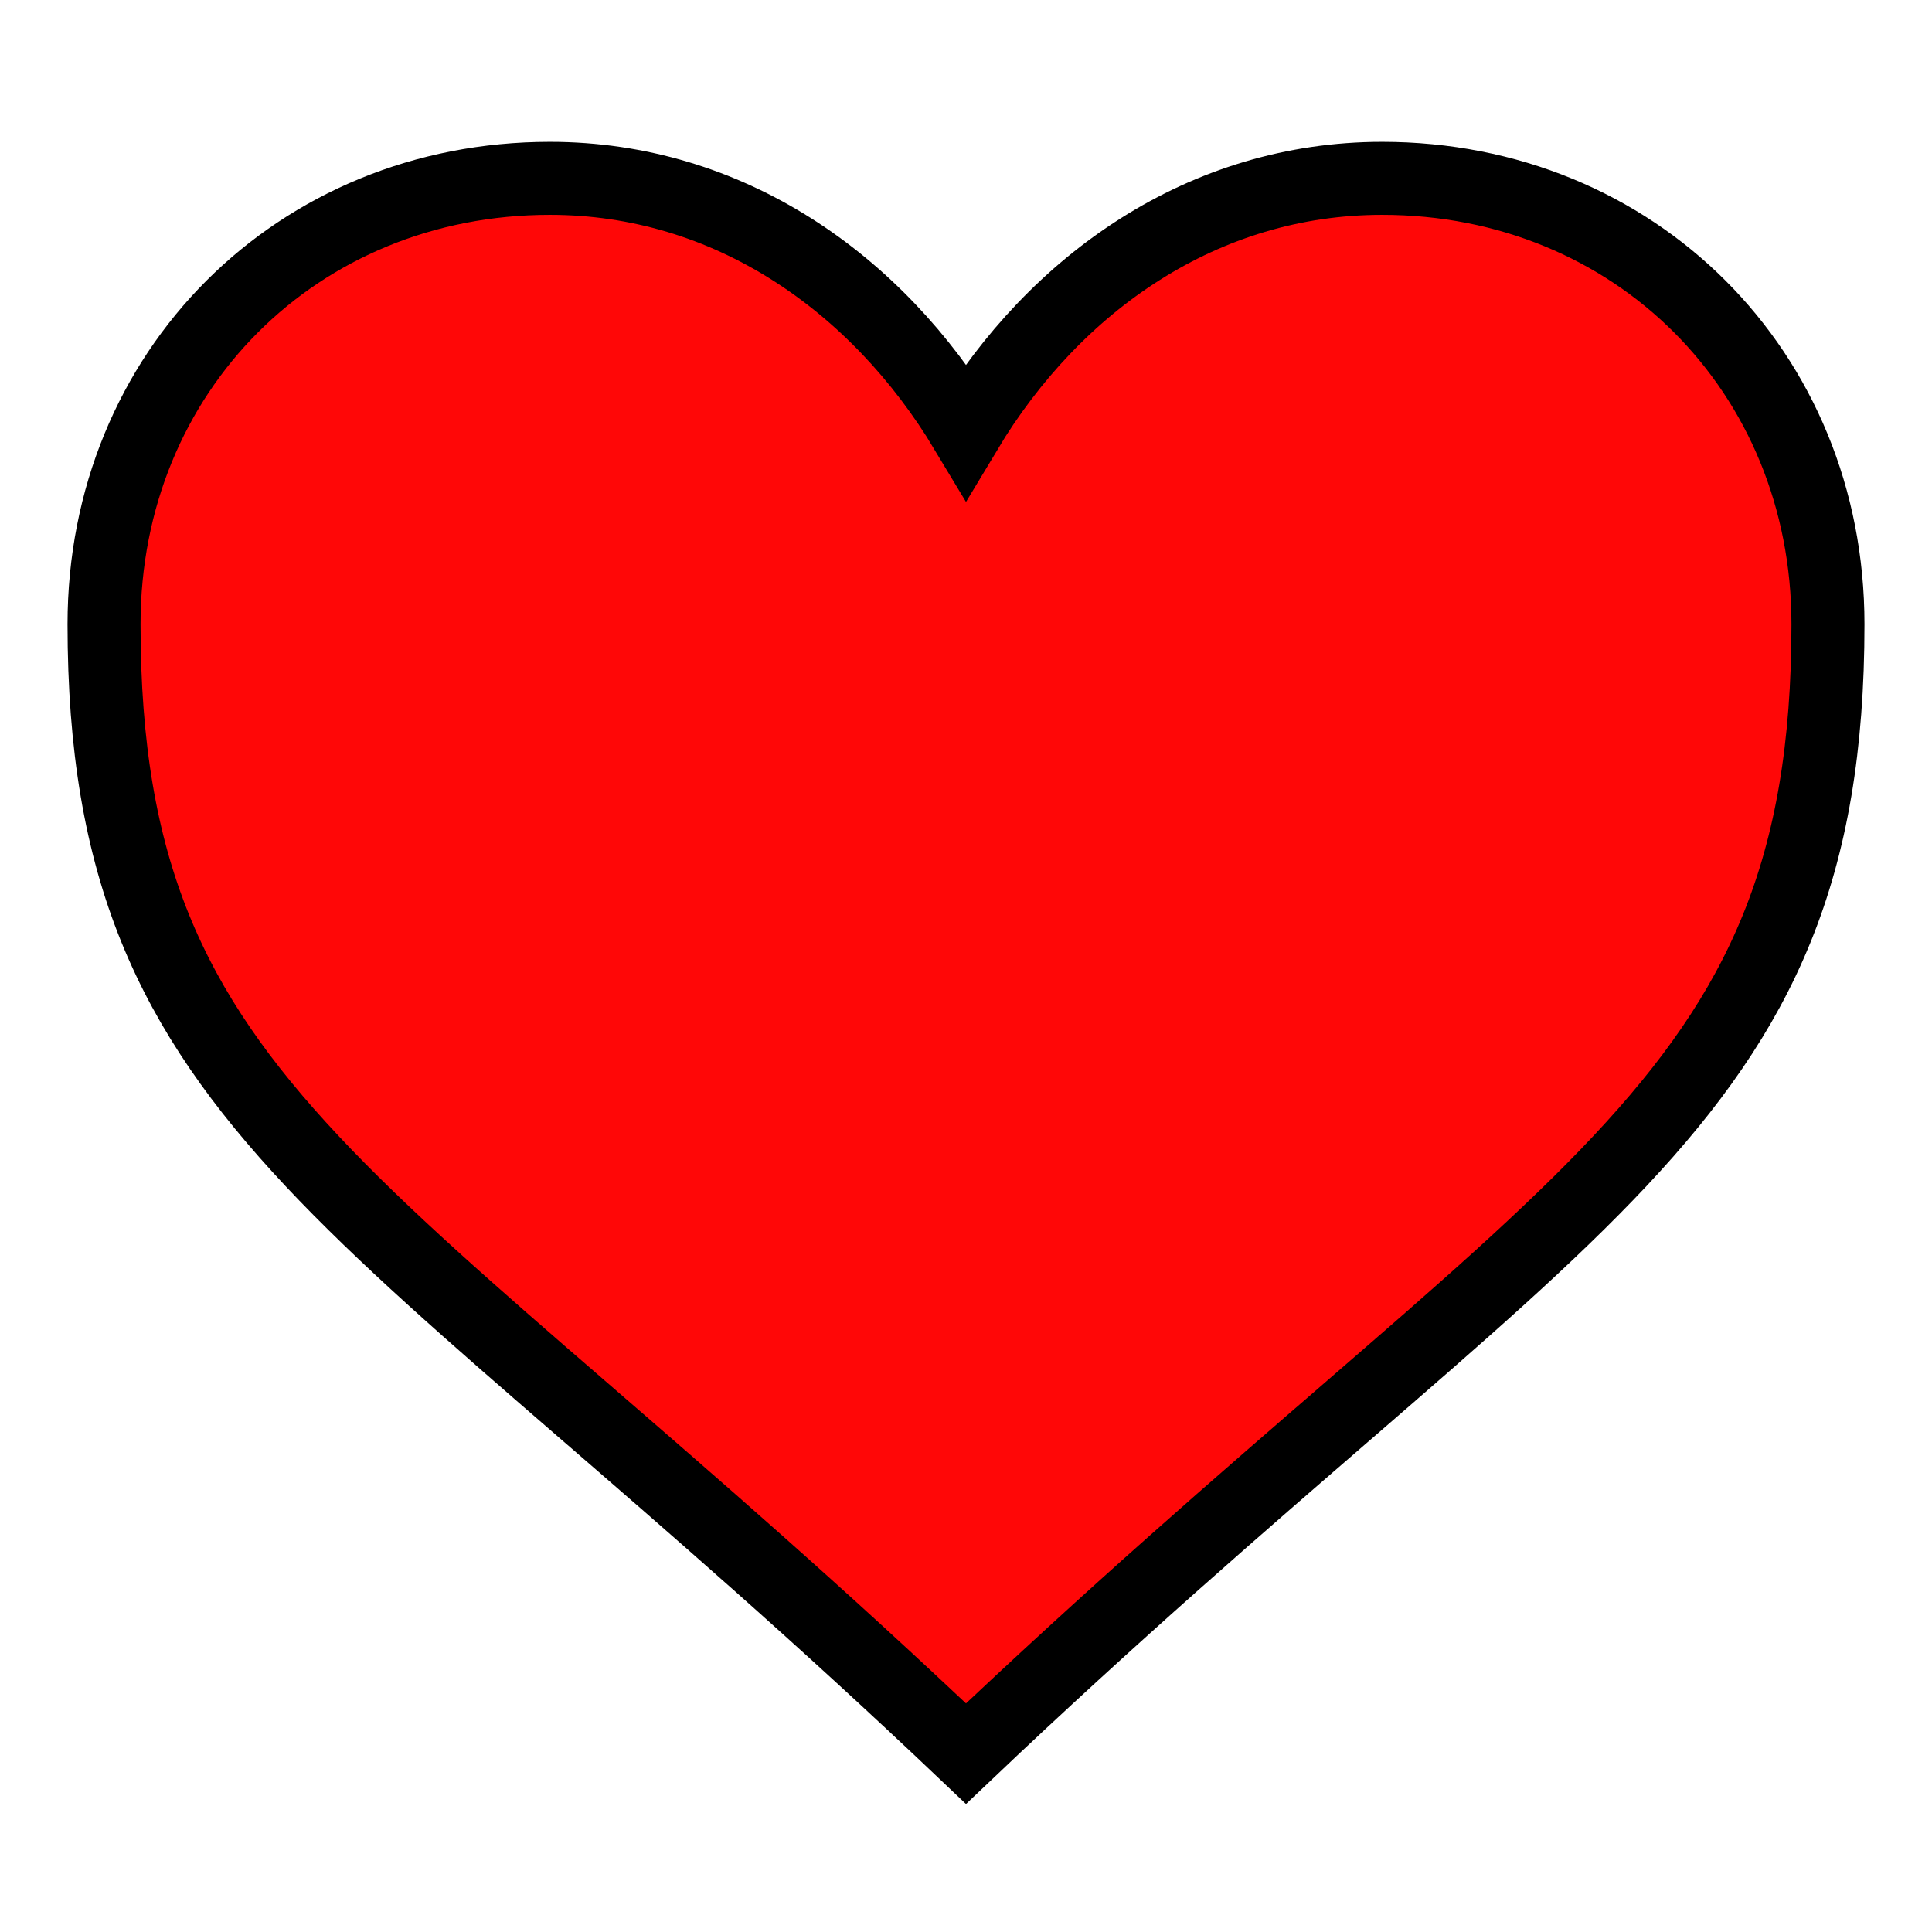
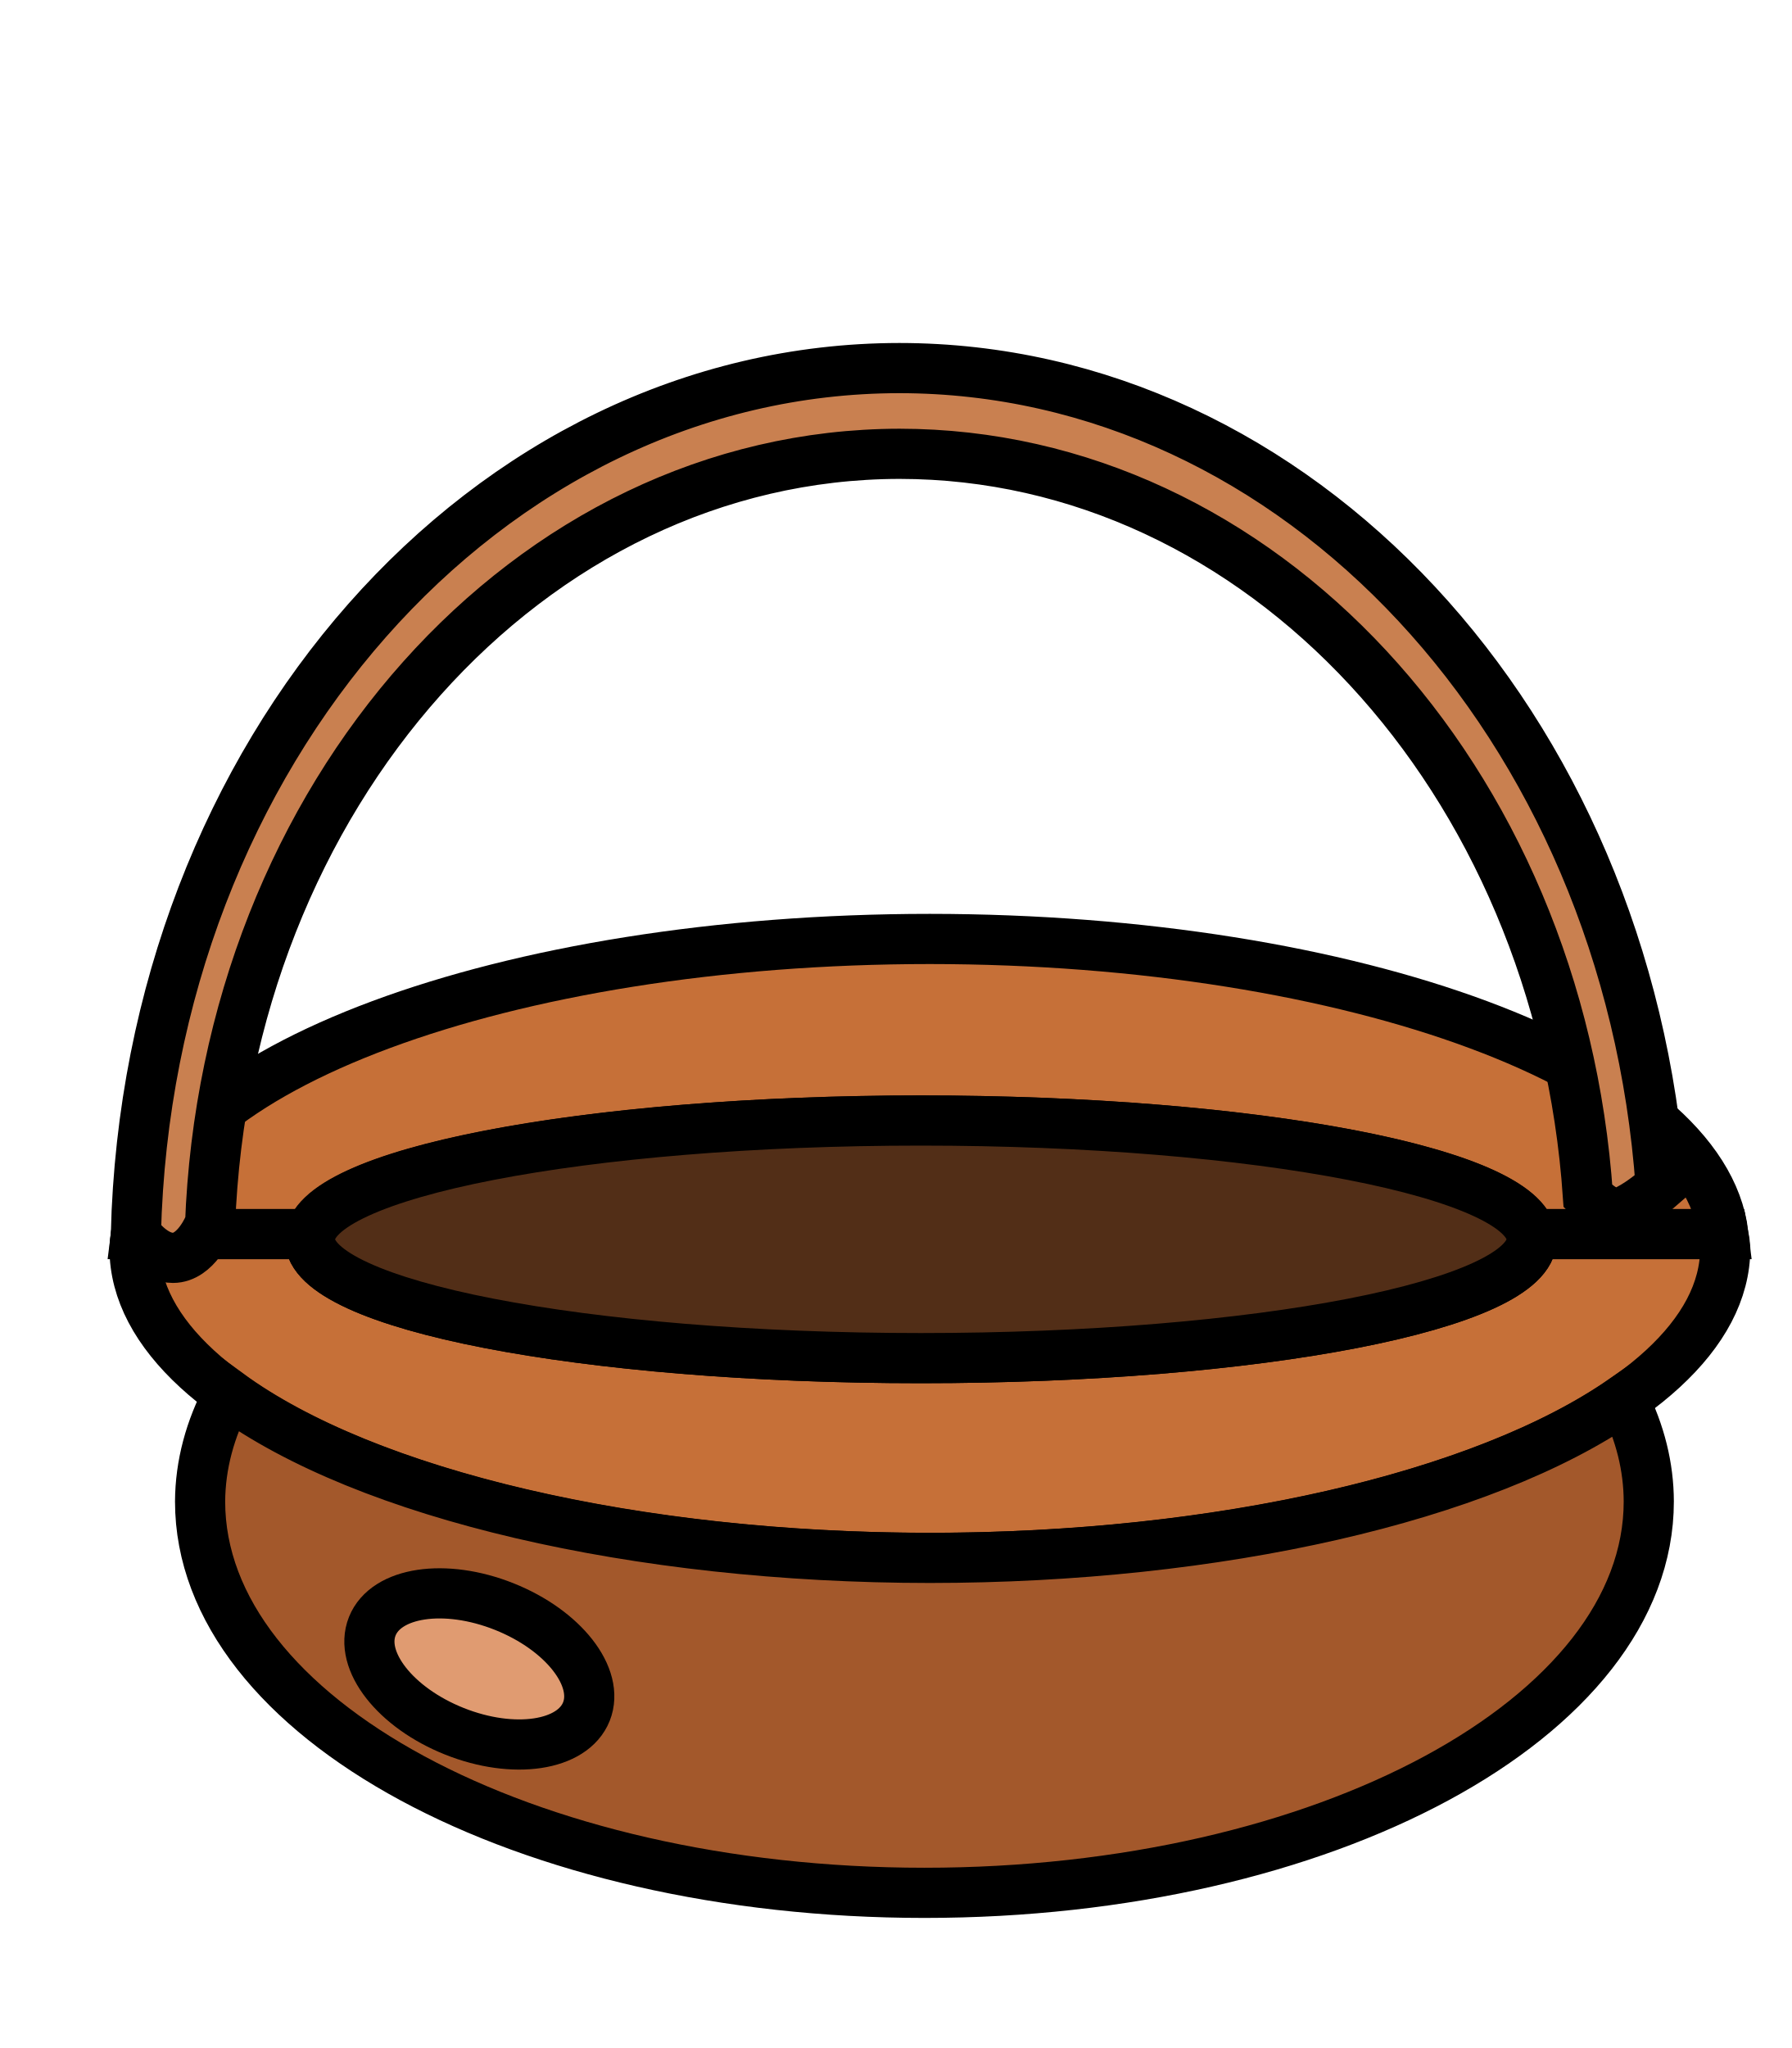
- <svg xmlns="http://www.w3.org/2000/svg" version="1.1" width="130" height="130" id="svg2">
-   <defs id="defs8" />
-   <path d="M 65,29 C 59,19 49,12 37,12 20,12 7,25 7,42 7,75 25,80 65,118 105,80 123,75 123,42 123,25 110,12 93,12 81,12 71,19 65,29 z" id="path4" style="fill:#ff0707;stroke:#000000;stroke-width:4.913;stroke-miterlimit:4;stroke-dasharray:none" />
+ <svg xmlns="http://www.w3.org/2000/svg" width="70mm" height="80mm" viewBox="0 0 70 80" version="1.1" id="svg74501">
+   <defs id="defs74498" />
+   <g id="layer1">
+     <path style="opacity:1;vector-effect:none;fill:#c67038;fill-opacity:1;stroke:#000000;stroke-width:7.408;stroke-linecap:butt;stroke-linejoin:miter;stroke-miterlimit:4;stroke-dasharray:none;stroke-dashoffset:0;stroke-opacity:1" d="M 20.064 182.193 A 117.448 45.689 0 0 0 19.871 184.314 A 117.448 45.689 0 0 0 137.318 230.004 A 117.448 45.689 0 0 0 254.768 184.314 A 117.448 45.689 0 0 0 254.494 182.193 L 226.037 182.193 A 90.205 17.539 0 0 1 226.18 182.971 A 90.205 17.539 0 0 1 135.975 200.51 A 90.205 17.539 0 0 1 45.77 182.971 A 90.205 17.539 0 0 1 45.969 182.193 L 20.064 182.193 z " id="path857" transform="scale(0.2645833)" />
+     <path style="opacity:1;vector-effect:none;fill:#c67038;fill-opacity:1;stroke:#000000;stroke-width:7.408;stroke-linecap:butt;stroke-linejoin:miter;stroke-miterlimit:4;stroke-dasharray:none;stroke-dashoffset:0;stroke-opacity:1" d="M 20.064 182.193 L 45.969 182.193 A 90.205 17.539 0 0 1 135.975 165.432 A 90.205 17.539 0 0 1 226.037 182.193 L 254.494 182.193 A 117.448 45.689 0 0 0 137.318 138.625 A 117.448 45.689 0 0 0 20.064 182.193 z " id="path908" transform="scale(0.2645833)" />
+     <ellipse ry="4.641" rx="23.867" cy="48.411" cx="35.977" id="ellipse910" style="opacity:1;vector-effect:none;fill:#522e17;fill-opacity:1;stroke:#000000;stroke-width:1.96;stroke-linecap:butt;stroke-linejoin:miter;stroke-miterlimit:4;stroke-dasharray:none;stroke-dashoffset:0;stroke-opacity:1" />
+     <path style="opacity:1;vector-effect:none;fill:#a3582b;fill-opacity:1;stroke:#000000;stroke-width:1.96;stroke-linecap:butt;stroke-linejoin:miter;stroke-miterlimit:4;stroke-dasharray:none;stroke-dashoffset:0;stroke-opacity:1" d="M 8.932,54.449 A 28.301,15.288 0 0 0 7.818,58.651 28.301,15.288 0 0 0 36.119,73.939 28.301,15.288 0 0 0 64.42,58.651 28.301,15.288 0 0 0 63.434,54.669 31.075,12.089 0 0 1 36.333,60.855 31.075,12.089 0 0 1 8.932,54.449 Z" id="path912" />
+     <path style="opacity:1;vector-effect:none;fill:#c98050;fill-opacity:1;stroke:#000000;stroke-width:1.96;stroke-linecap:butt;stroke-linejoin:miter;stroke-miterlimit:4;stroke-dasharray:none;stroke-dashoffset:0;stroke-opacity:1" d="M 35.144,14.378 A 29.866,34.843 0 0 0 5.309,48.205 c 0.256,0.336 0.798,0.93 1.448,0.93 0.905,0 1.408,-1.257 1.408,-1.257 l 0.042,-10e-4 A 26.995,31.494 0 0 1 35.144,17.727 26.995,31.494 0 0 1 62.043,46.723 c 0.352,0.372 0.891,0.808 1.367,0.613 0.551,-0.225 1.157,-0.722 1.476,-1.003 A 29.866,34.843 0 0 0 35.144,14.378 Z" id="path917" />
+     <ellipse style="opacity:1;vector-effect:none;fill:#e09b71;fill-opacity:1;stroke:#000000;stroke-width:1.96;stroke-linecap:butt;stroke-linejoin:miter;stroke-miterlimit:4;stroke-dasharray:none;stroke-dashoffset:0;stroke-opacity:1" id="path906" cx="41.516" cy="53.64" rx="4.503" ry="2.623" transform="rotate(21.71098)" />
+   </g>
</svg>
